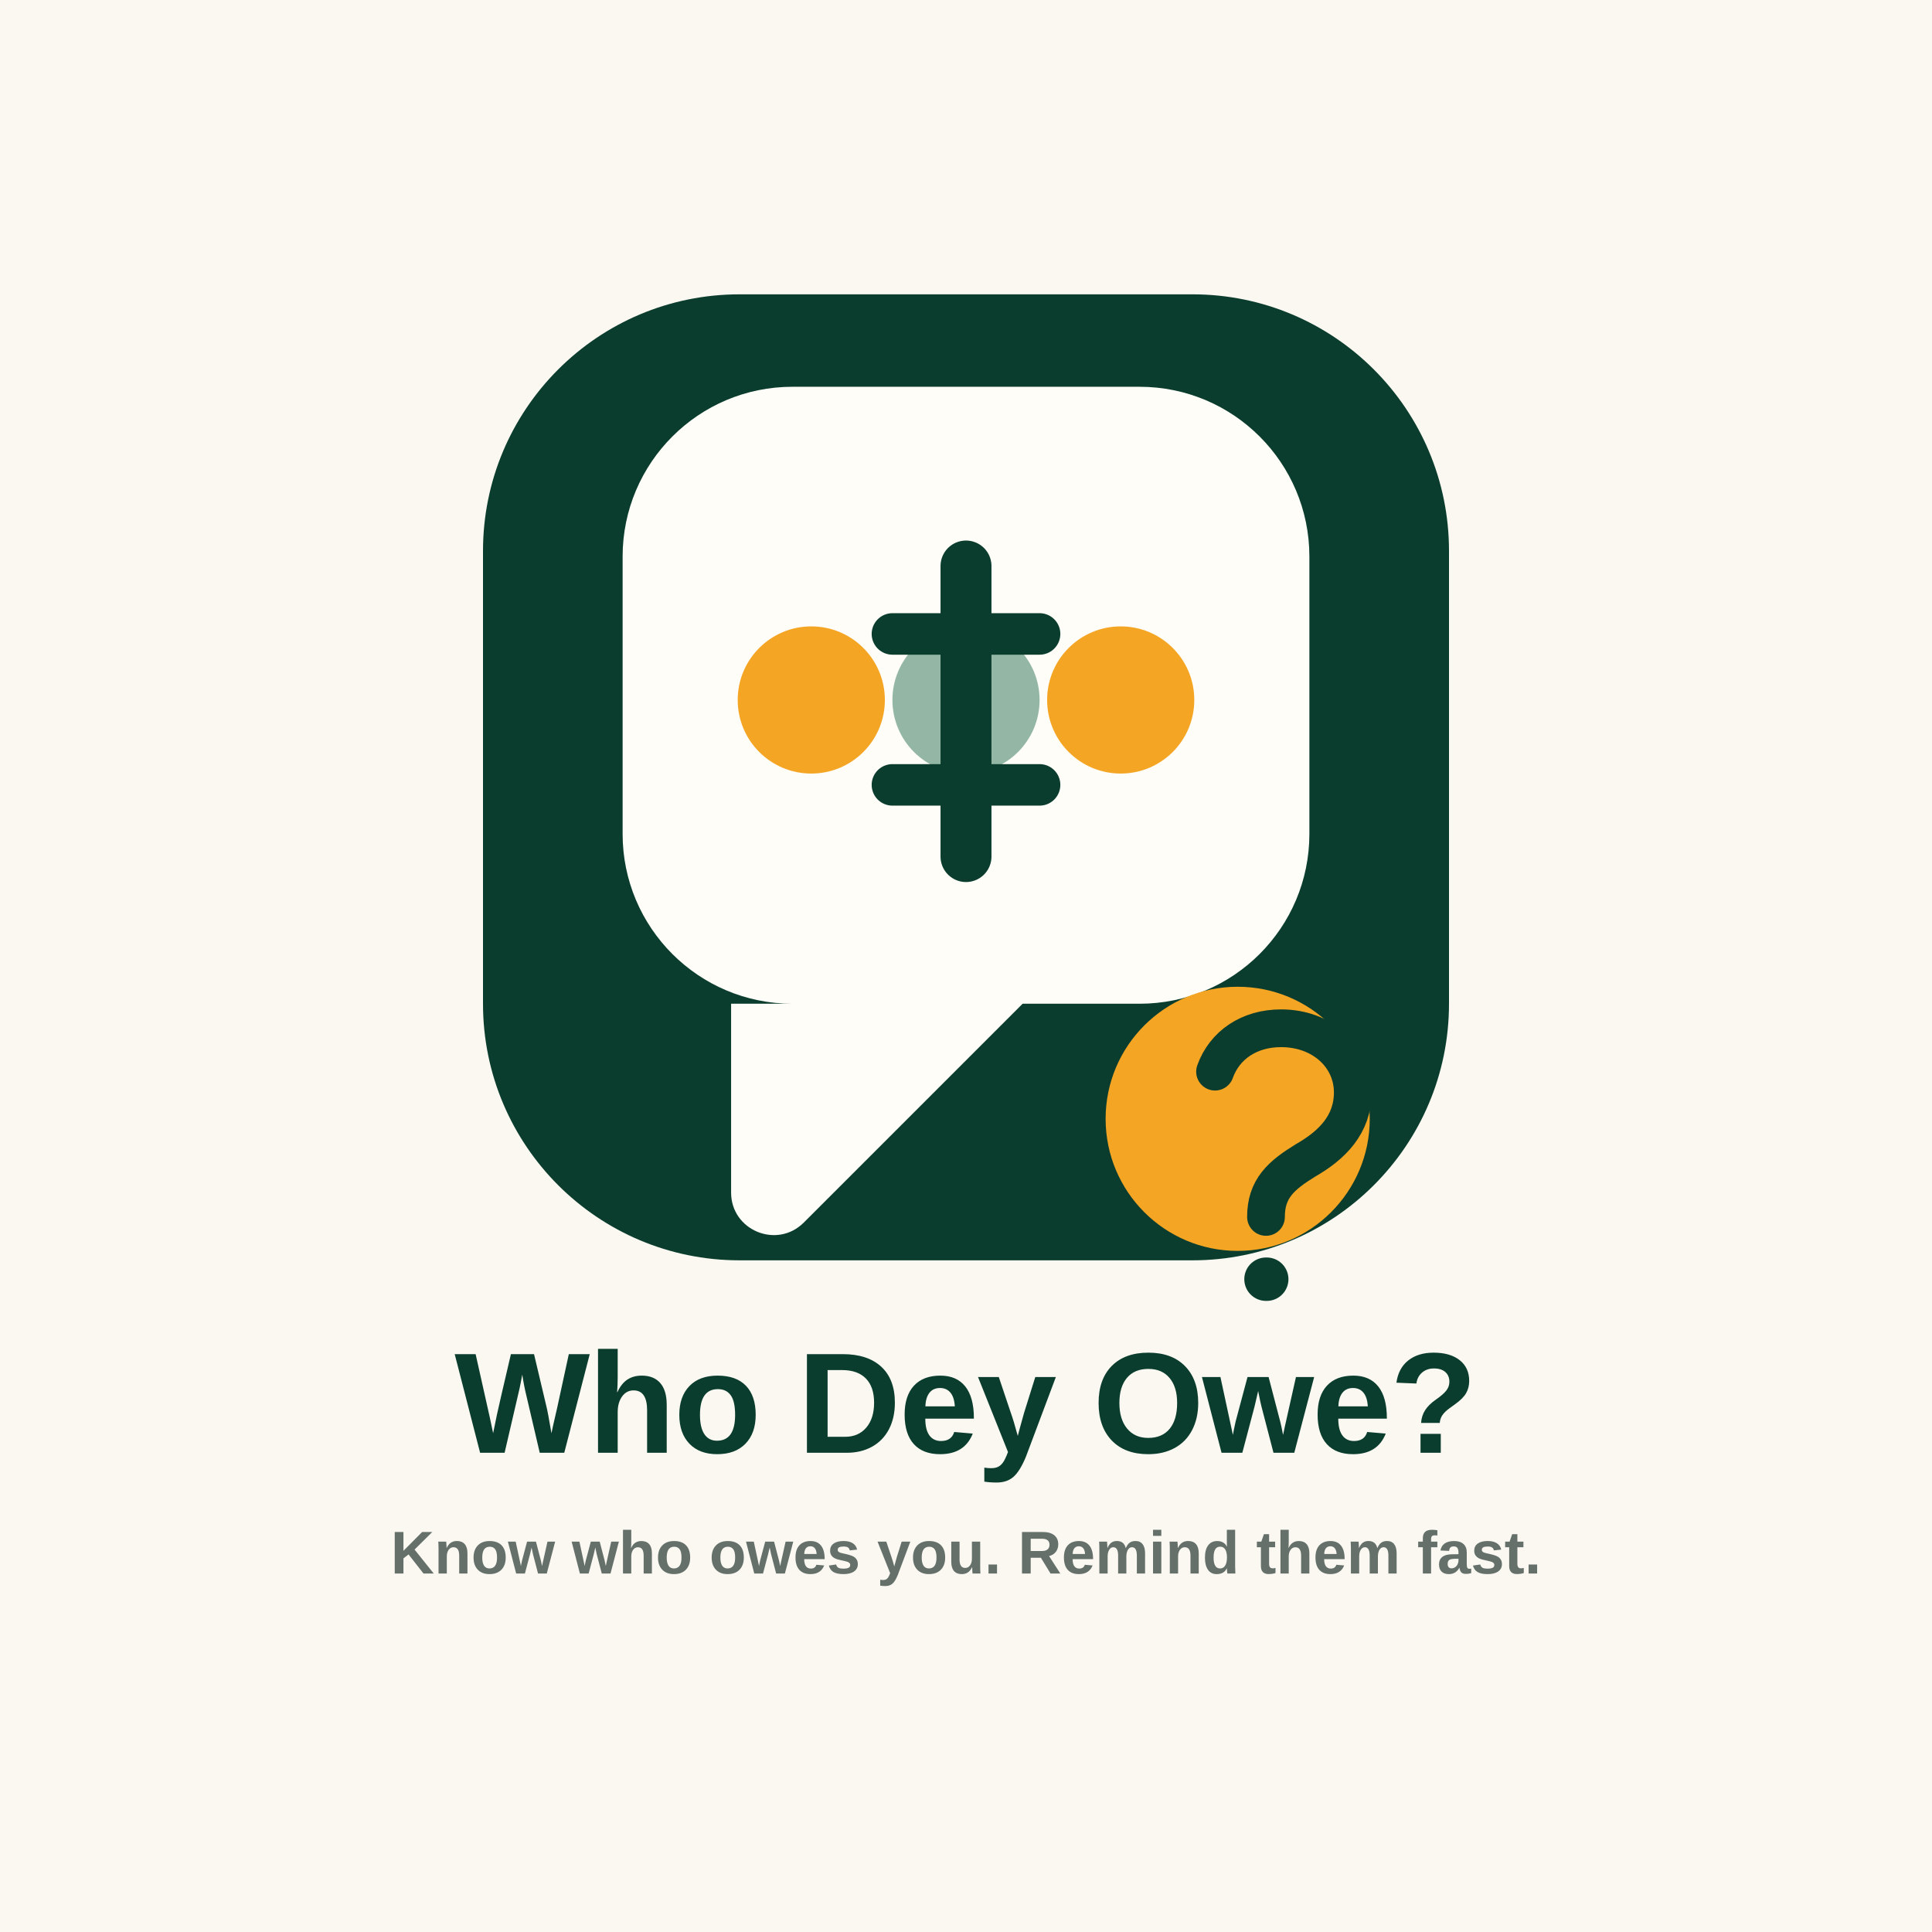
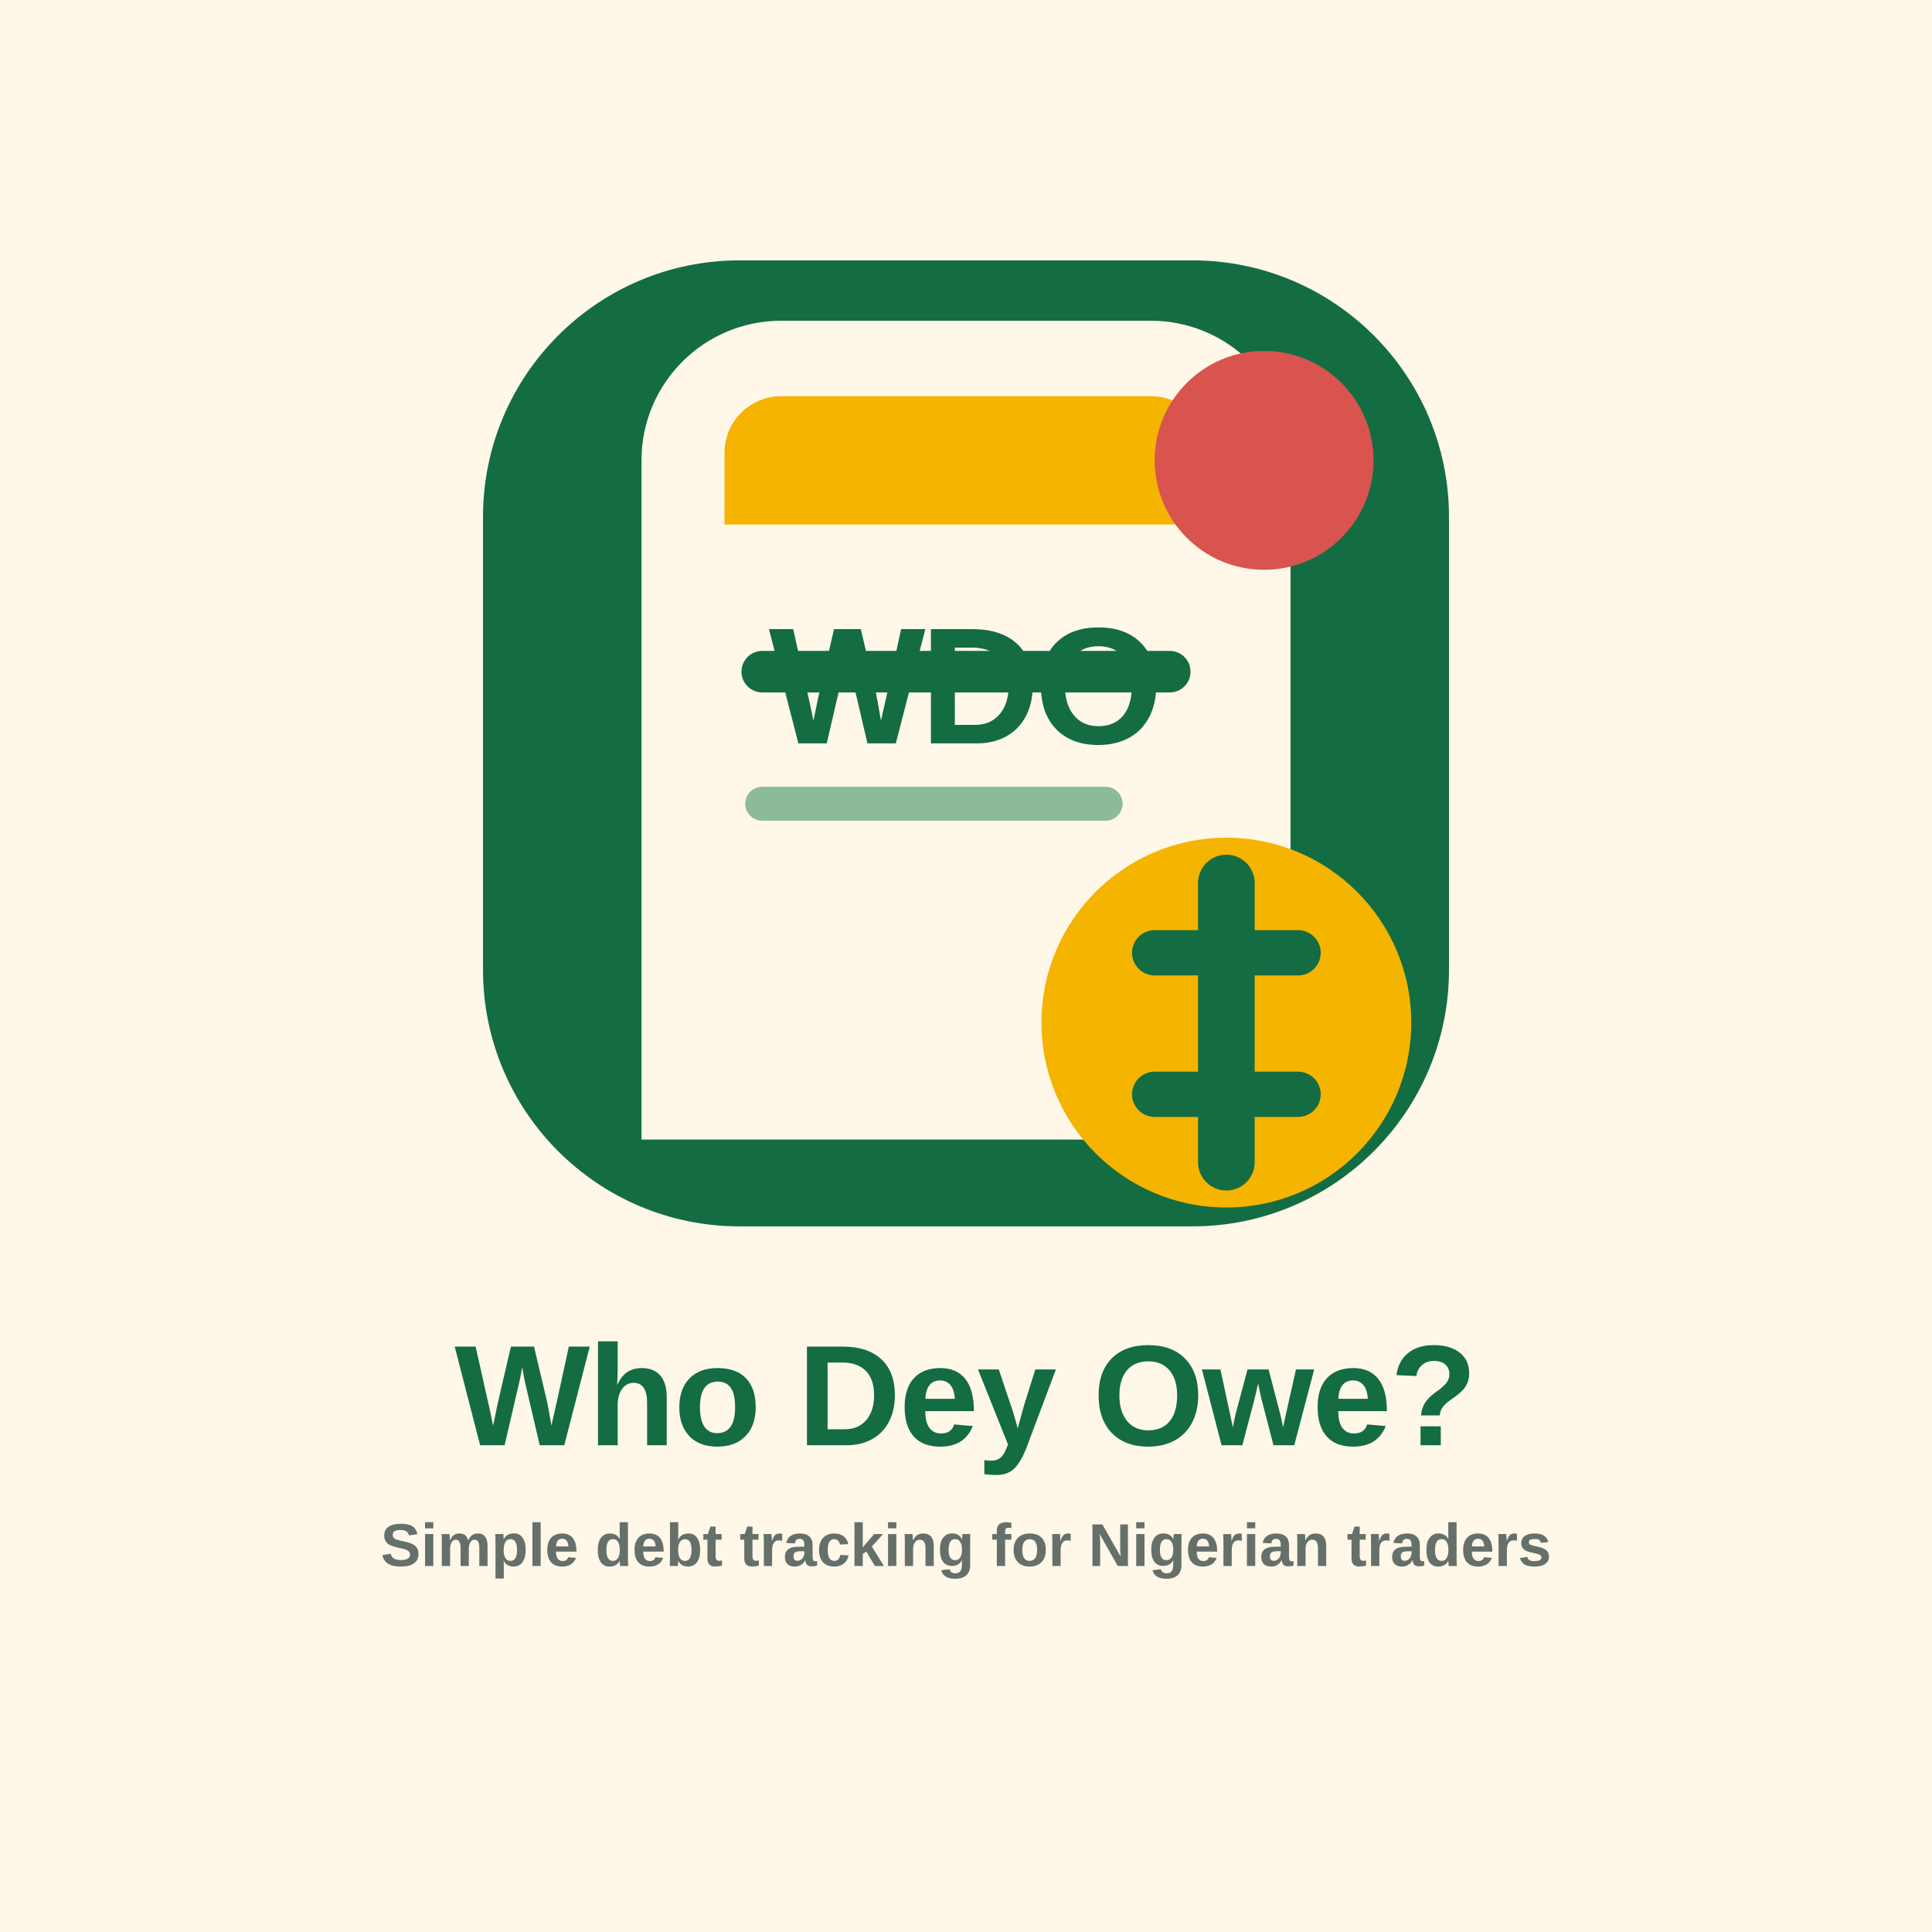
<svg xmlns="http://www.w3.org/2000/svg" width="1024" height="1024" viewBox="0 0 1024 1024" fill="none">
-   <rect width="1024" height="1024" fill="#FAF8F1" />
-   <rect x="256" y="156" width="512" height="512" rx="136" fill="#0B3D2E" />
-   <path d="M330 295C330 245.294 370.294 205 420 205H604C653.706 205 694 245.294 694 295V442C694 491.706 653.706 532 604 532H542L426 648C411.826 662.174 387.5 652.137 387.5 632.09V532H420C370.294 532 330 491.706 330 442V295Z" fill="#FFFDF8" />
-   <circle cx="430" cy="371" r="39" fill="#F5A524" />
-   <circle cx="512" cy="371" r="39" fill="#94B7A5" />
-   <circle cx="594" cy="371" r="39" fill="#F5A524" />
-   <path d="M512 300V454" stroke="#0B3D2E" stroke-width="27" stroke-linecap="round" />
-   <path d="M473 336H551" stroke="#0B3D2E" stroke-width="22" stroke-linecap="round" />
-   <path d="M473 416H551" stroke="#0B3D2E" stroke-width="22" stroke-linecap="round" />
-   <circle cx="656" cy="593" r="70" fill="#F5A524" />
-   <path d="M644 568C649 554 662 545 679 545C701 545 717 560 717 579C717 596 706 607 692 615C679 623 671 630 671 645" stroke="#0B3D2E" stroke-width="20" stroke-linecap="round" />
-   <path d="M671 678H671.4" stroke="#0B3D2E" stroke-width="23" stroke-linecap="round" />
-   <text x="512" y="770" text-anchor="middle" fill="#0B3D2E" font-family="Arial, Helvetica, sans-serif" font-size="76" font-weight="800" letter-spacing="-1">Who Dey Owe?</text>
-   <text x="512" y="834" text-anchor="middle" fill="#65706B" font-family="Arial, Helvetica, sans-serif" font-size="32" font-weight="700">Know who owes you. Remind them fast.</text>
+   <rect width="1024" height="1024" fill="#FFF7E8" />
+   <rect x="256" y="138" width="512" height="512" rx="136" fill="#146C43" />
+   <path d="M340 244C340 203.131 373.131 170 414 170H610C650.869 170 684 203.131 684 244V604H340V244Z" fill="#FFF7E8" />
+   <path d="M384 240C384 223.431 397.431 210 414 210H610C626.569 210 640 223.431 640 240V278H384V240Z" fill="#F4B400" />
+   <path d="M404 356H620" stroke="#146C43" stroke-width="22" stroke-linecap="round" />
+   <path d="M404 426H586" stroke="#2E8B57" stroke-width="18" stroke-linecap="round" opacity="0.55" />
+   <text x="512" y="394" text-anchor="middle" fill="#146C43" font-family="Arial Rounded MT Bold, Arial, Helvetica, sans-serif" font-size="88" font-weight="900" letter-spacing="-3">WDO</text>
+   <circle cx="650" cy="542" r="98" fill="#F4B400" />
+   <path d="M650 468V616" stroke="#146C43" stroke-width="30" stroke-linecap="round" />
+   <path d="M612 505H688" stroke="#146C43" stroke-width="24" stroke-linecap="round" />
+   <path d="M612 580H688" stroke="#146C43" stroke-width="24" stroke-linecap="round" />
+   <circle cx="670" cy="244" r="58" fill="#D9534F" />
+   <text x="512" y="766" text-anchor="middle" fill="#146C43" font-family="Arial Rounded MT Bold, Arial, Helvetica, sans-serif" font-size="76" font-weight="900" letter-spacing="-1">Who Dey Owe?</text>
+   <text x="512" y="830" text-anchor="middle" fill="#65706B" font-family="Arial, Helvetica, sans-serif" font-size="32" font-weight="700">Simple debt tracking for Nigerian traders</text>
</svg>
